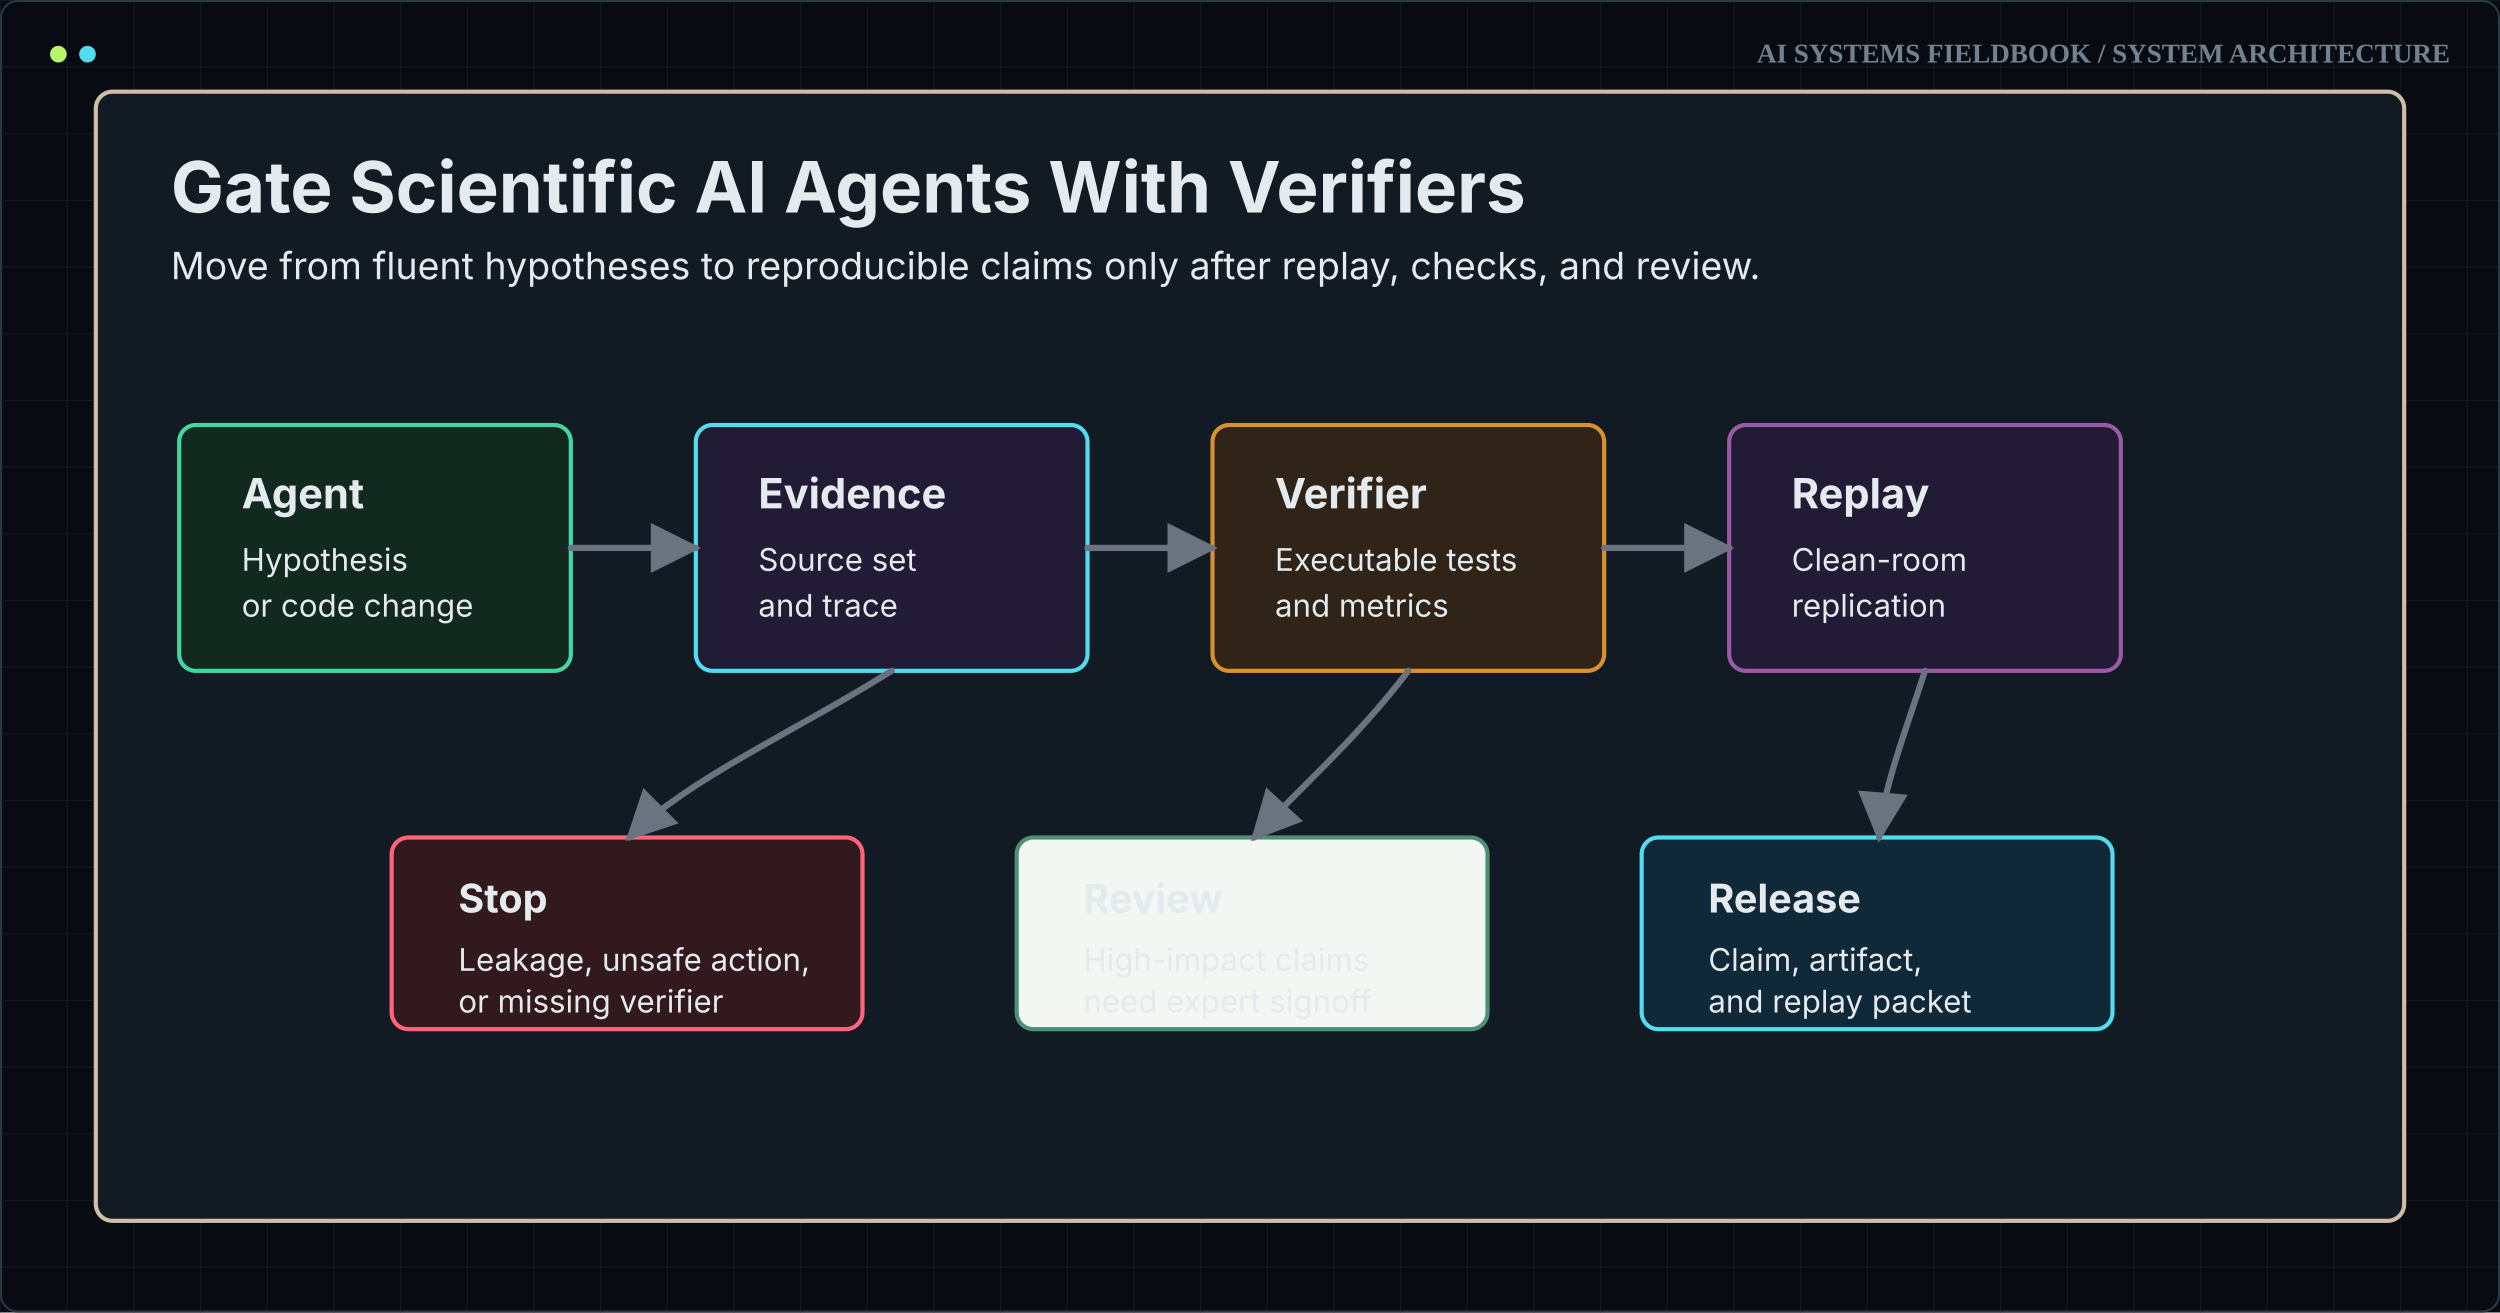
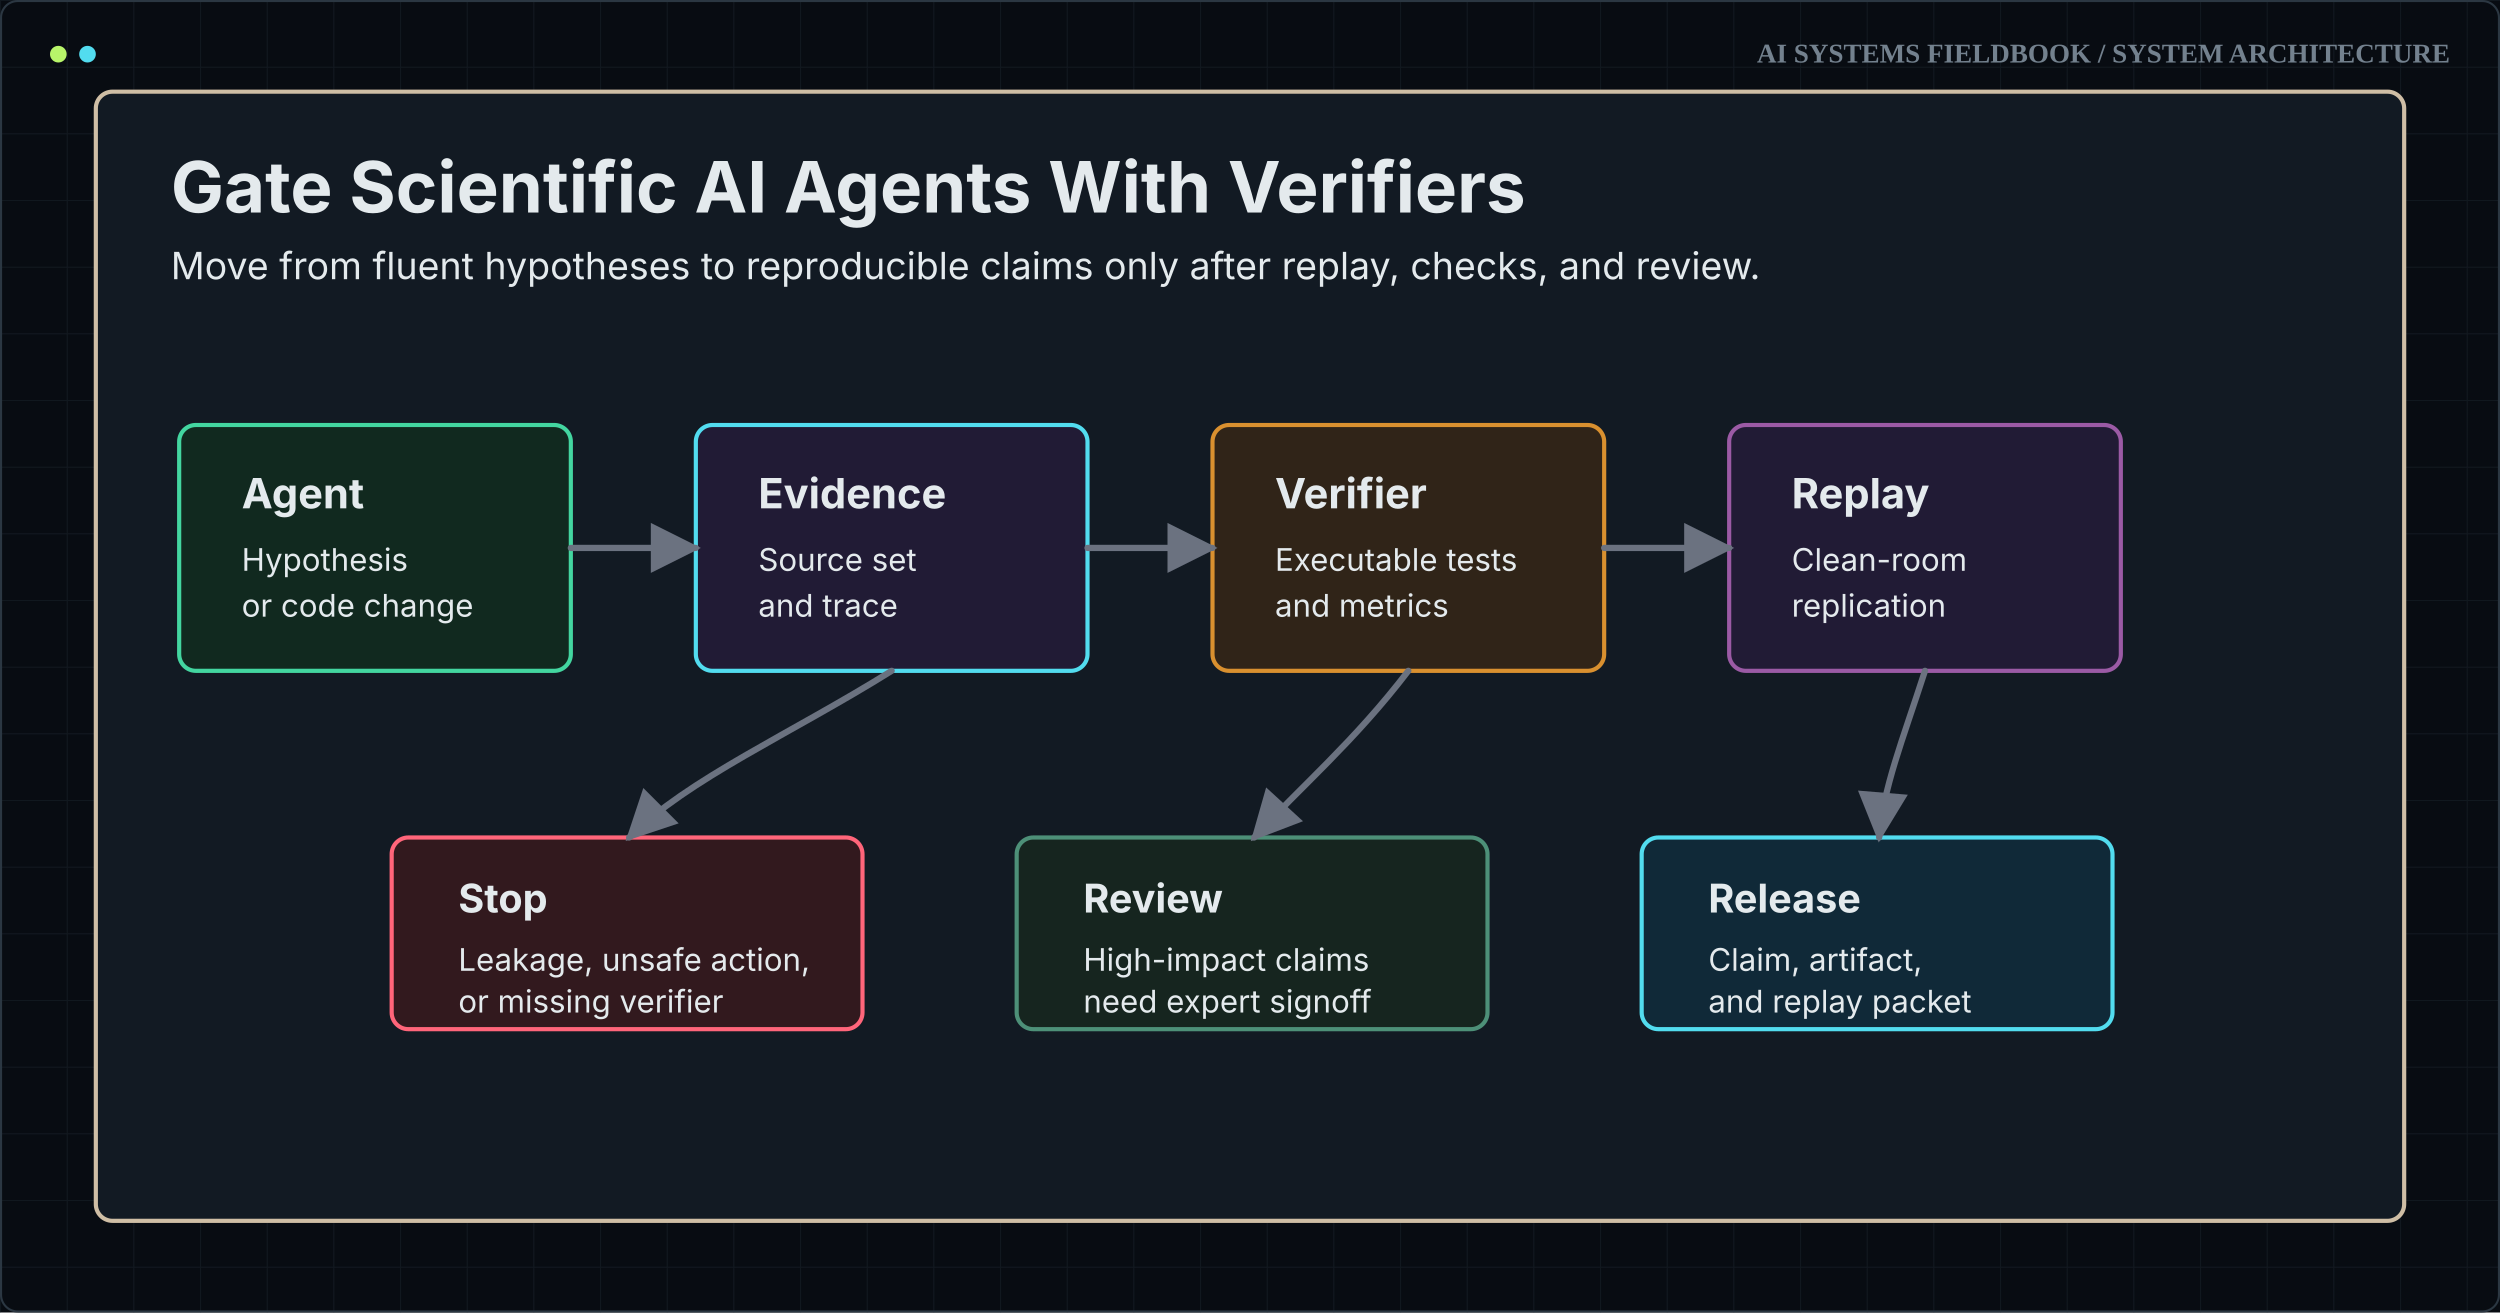
<svg xmlns="http://www.w3.org/2000/svg" width="1200" height="630" viewBox="0 0 1200 630" role="img" aria-labelledby="title desc" data-visual-quality="publication" data-visual-system="fieldbook-v2" data-text-fit="bounded">
  <defs id="fieldbook-v2-defs">
    <pattern id="fieldbook-grid" width="32" height="32" patternUnits="userSpaceOnUse">
      <path d="M 32 0 L 0 0 0 32" fill="none" stroke="#27323d" stroke-width="1" />
    </pattern>
  </defs>
  <g aria-hidden="true" data-fieldbook-frame="background">
    <rect width="1200" height="630" fill="#080c12" />
    <rect width="1200" height="630" fill="url(#fieldbook-grid)" opacity="0.32" />
  </g>
  <rect x="46" y="44" width="1108" height="542" rx="8" fill="#121a23" stroke="#cfbea5" stroke-width="2" />
  <text x="82" y="102" font-family="Inter, system-ui, sans-serif" font-size="34" font-weight="700" fill="#1f2933">Gate Scientific AI Agents With Verifiers</text>
  <text x="82" y="134" font-family="Inter, system-ui, sans-serif" font-size="18" fill="#5b6572">Move from fluent hypotheses to reproducible claims only after replay, checks, and review.</text>
  <g font-family="Inter, system-ui, sans-serif">
    <rect x="86" y="204" width="188" height="118" rx="8" fill="#11291f" stroke="#43d6a0" stroke-width="2" />
    <text x="116" y="244" font-size="20" font-weight="700" fill="#16332f">Agent</text>
    <text x="116" y="274" font-size="15" fill="#2f4b47">Hypothesis</text>
    <text x="116" y="296" font-size="15" fill="#2f4b47">or code change</text>
    <rect x="334" y="204" width="188" height="118" rx="8" fill="#211b35" stroke="#52dcef" stroke-width="2" />
    <text x="364" y="244" font-size="20" font-weight="700" fill="#23345f">Evidence</text>
    <text x="364" y="274" font-size="15" fill="#3d4c72">Source set</text>
    <text x="364" y="296" font-size="15" fill="#3d4c72">and trace</text>
    <rect x="582" y="204" width="188" height="118" rx="8" fill="#302418" stroke="#d9902f" stroke-width="2" />
    <text x="612" y="244" font-size="20" font-weight="700" fill="#6d4410">Verifier</text>
    <text x="612" y="274" font-size="15" fill="#694d28">Executable tests</text>
    <text x="612" y="296" font-size="15" fill="#694d28">and metrics</text>
    <rect x="830" y="204" width="188" height="118" rx="8" fill="#211b35" stroke="#9b5aa5" stroke-width="2" />
    <text x="860" y="244" font-size="20" font-weight="700" fill="#5a2b61">Replay</text>
    <text x="860" y="274" font-size="15" fill="#5d3f65">Clean-room</text>
    <text x="860" y="296" font-size="15" fill="#5d3f65">replication</text>
    <path d="M274 263 H334" stroke="#6b7280" stroke-width="3" marker-end="url(#arrow)" />
    <path d="M522 263 H582" stroke="#6b7280" stroke-width="3" marker-end="url(#arrow)" />
    <path d="M770 263 H830" stroke="#6b7280" stroke-width="3" marker-end="url(#arrow)" />
    <rect x="188" y="402" width="226" height="92" rx="8" fill="#32191e" stroke="#ff657a" stroke-width="2" />
    <text x="220" y="438" font-size="19" font-weight="700" fill="#7d2a16">Stop</text>
    <text x="220" y="466" font-size="15" fill="#713321" textLength="182" lengthAdjust="spacingAndGlyphs">Leakage, unsafe action,</text>
    <text x="220" y="486" font-size="15" fill="#713321">or missing verifier</text>
-     <rect x="488" y="402" width="226" height="92" rx="8" fill="#f2f7f3" stroke="#4d9078" stroke-width="2" />
+     <rect x="488" y="402" width="226" height="92" rx="8" fill="#16251f" stroke="#4d9078" stroke-width="2" />
    <text x="520" y="438" font-size="19" font-weight="700" fill="#254e42">Review</text>
    <text x="520" y="466" font-size="15" fill="#345f52">High-impact claims</text>
    <text x="520" y="486" font-size="15" fill="#345f52">need expert signoff</text>
    <rect x="788" y="402" width="226" height="92" rx="8" fill="#102938" stroke="#52dcef" stroke-width="2" />
    <text x="820" y="438" font-size="19" font-weight="700" fill="#154762">Release</text>
    <text x="820" y="466" font-size="15" fill="#27556b">Claim, artifact,</text>
    <text x="820" y="486" font-size="15" fill="#27556b">and replay packet</text>
    <path d="M676 322 C650 356 624 378 602 402" stroke="#6b7280" stroke-width="3" fill="none" marker-end="url(#arrow)" />
    <path d="M924 322 C913 356 904 378 902 402" stroke="#6b7280" stroke-width="3" fill="none" marker-end="url(#arrow)" />
    <path d="M428 322 C380 352 330 374 302 402" stroke="#6b7280" stroke-width="3" fill="none" marker-end="url(#arrow)" />
  </g>
  <defs>
    <marker id="arrow" viewBox="0 0 10 10" refX="9" refY="5" markerWidth="8" markerHeight="8" orient="auto-start-reverse">
      <path d="M 0 0 L 10 5 L 0 10 z" fill="#6b7280" />
    </marker>
  </defs>
  <style id="fieldbook-v2-theme">
    text { fill: #e4eaed !important; font-family: Inter, system-ui, sans-serif !important; letter-spacing: 0; }
    .title { fill: #f7faf9 !important; font-weight: 750 !important; }
    .subtitle, .sub, .note, .axis, .legend, .body, .small { fill: #8d9aa6 !important; }
    .label, .smallTitle, .metric, .headtext { fill: #e7edef !important; }
    path, line, polyline { stroke-linecap: round; stroke-linejoin: round; }
    .fieldbook-kicker { fill: #73818e !important; font-family: ui-monospace, SFMono-Regular, Consolas, monospace !important; font-size: 13px !important; font-weight: 750 !important; }
  </style>
  <g aria-hidden="true" data-fieldbook-frame="overlay">
    <circle cx="28" cy="26" r="4" fill="#b8f56a" />
    <circle cx="42" cy="26" r="4" fill="#52dcef" />
    <text class="fieldbook-kicker" x="1176" y="30" text-anchor="end">AI SYSTEMS FIELDBOOK / SYSTEM ARCHITECTURE</text>
    <rect x="0.5" y="0.5" width="1199" height="629" rx="8" fill="none" stroke="#2b3742" stroke-width="1" />
  </g>
</svg>
